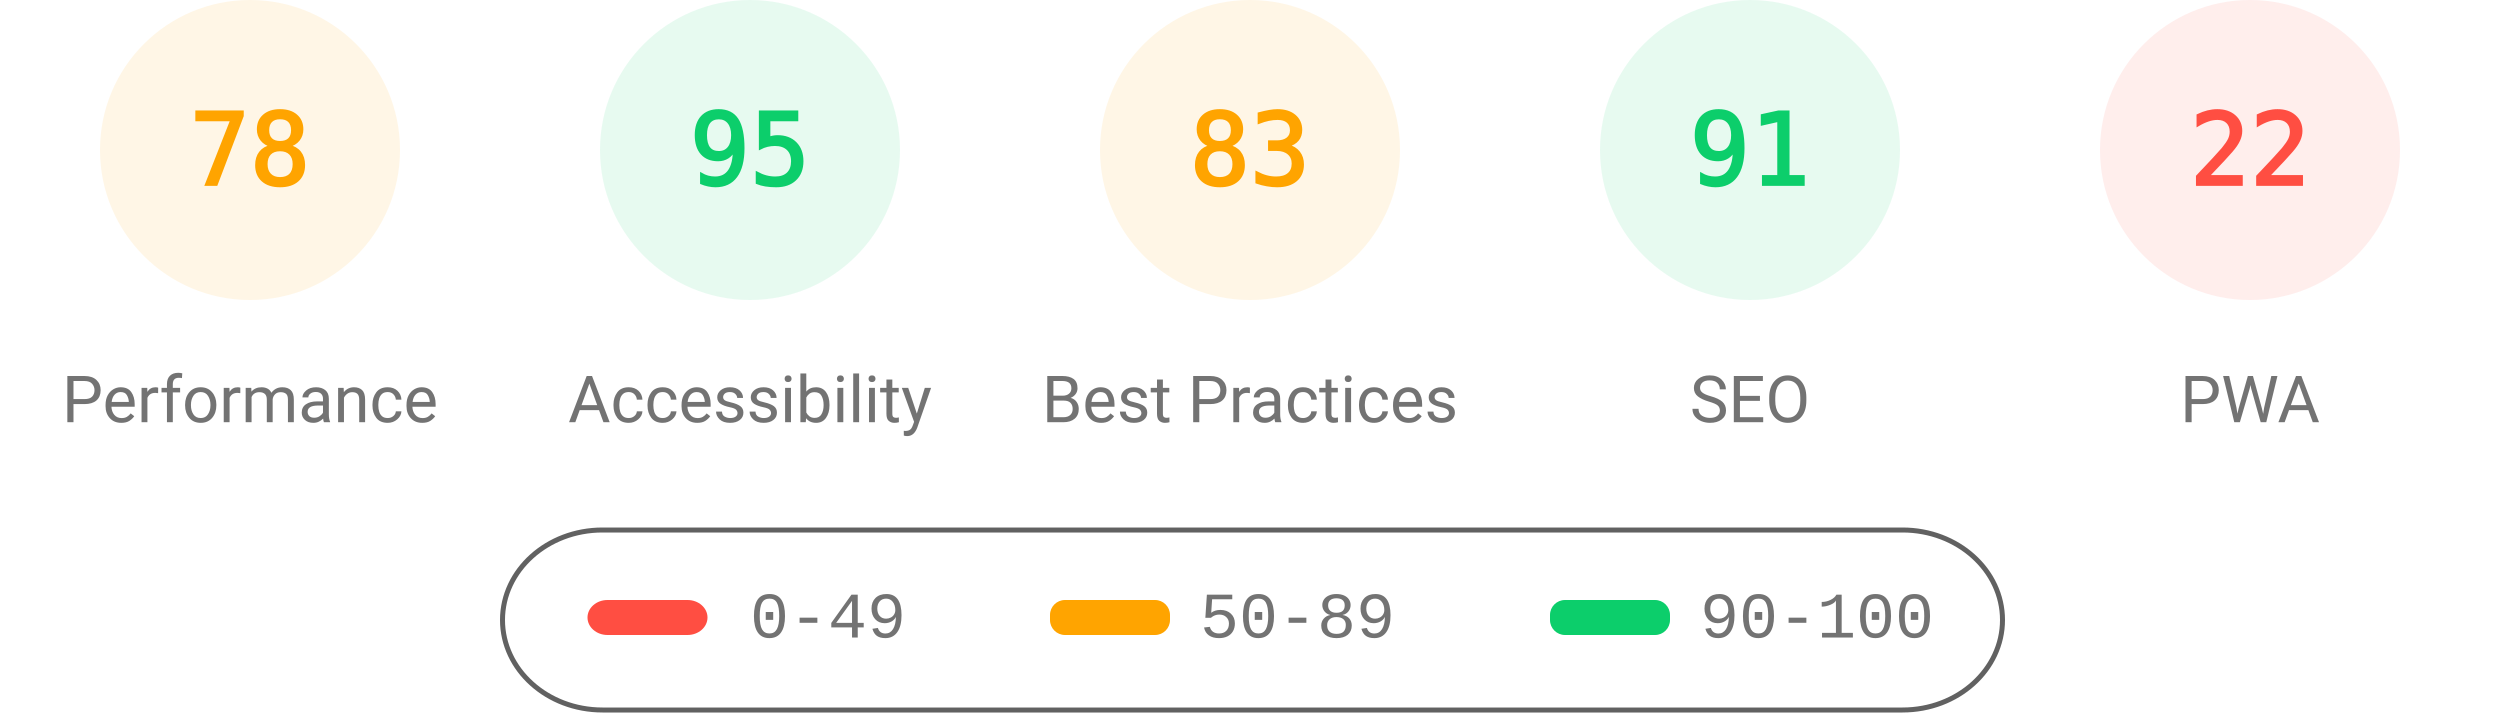
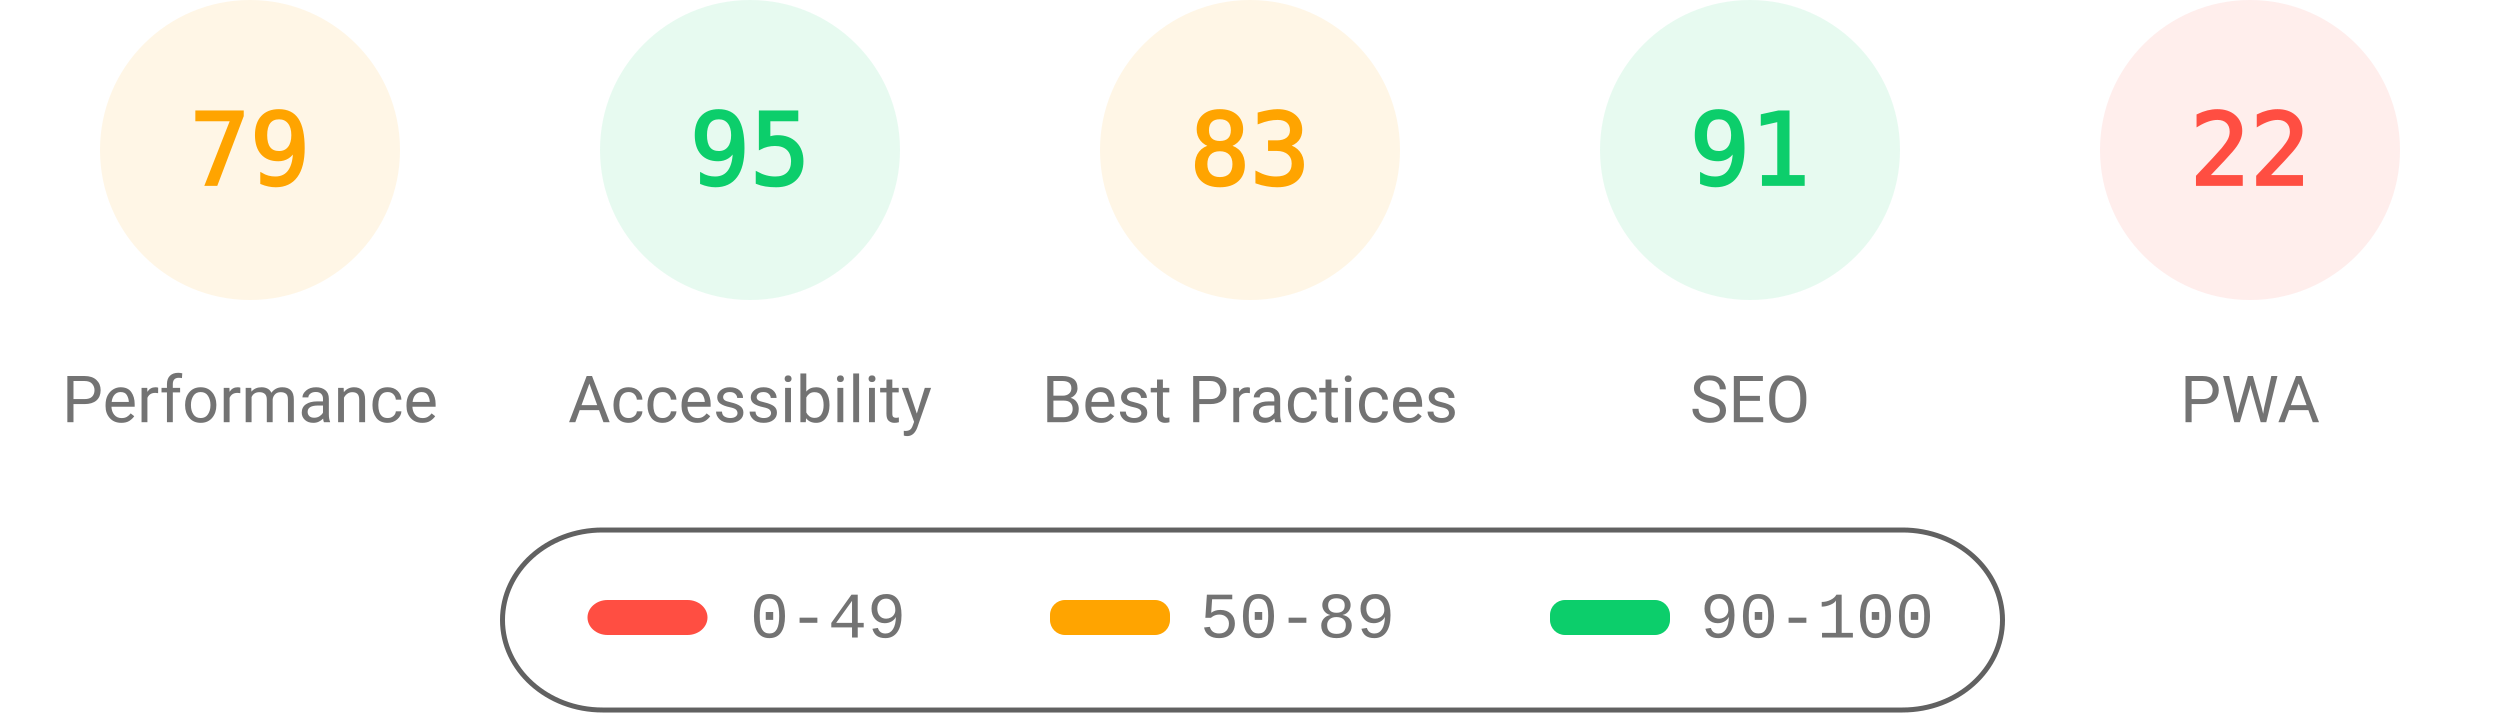
<svg xmlns="http://www.w3.org/2000/svg" fill="none" width="1000" height="285">
  <style>.gauge-base{opacity:.1}.gauge-arc{fill:none;animation-delay:250ms;stroke-linecap:round;transform:rotate(-90deg);transform-origin:100px 60px;animation:load-gauge 1s ease forwards}.guage-text{font-size:40px;font-family:monospace;text-align:center}.guage-red{color:#ff4e42;fill:#ff4e42;stroke:#ff4e42}.guage-orange{color:#ffa400;fill:#ffa400;stroke:#ffa400}.guage-green{color:#0cce6b;fill:#0cce6b;stroke:#0cce6b}.guage-undefined{color:#5c5c5c;fill:#5c5c5c;stroke:#5c5c5c}.guage-title{color:#737373;fill:#737373;stroke:none;font-size:26px;line-height:26px;font-family:Roboto,Halvetica,Arial,sans-serif}@keyframes load-gauge{from{stroke-dasharray:0 352.858}}</style>
  <svg class="guage-div guage-perf guage-orange" viewBox="0 0 200 200" width="200" height="200">
    <circle class="gauge-base" r="56" cx="100" cy="60" stroke-width="8" />
-     <circle class="gauge-arc guage-arc-1" r="56" cx="100" cy="60" stroke-width="8" style="stroke-dasharray:274.449,351.858" />
-     <text class="guage-text" x="100" y="60" alignment-baseline="central" dominant-baseline="central" text-anchor="middle">78</text>
+     <circle class="gauge-arc guage-arc-1" r="56" cx="100" cy="60" stroke-width="8" style="stroke-dasharray:277.968,351.858" />
+     <text class="guage-text" x="100" y="60" alignment-baseline="central" dominant-baseline="central" text-anchor="middle">79</text>
    <text class="guage-title" x="100" y="160" alignment-baseline="central" dominant-baseline="central" text-anchor="middle">Performance</text>
  </svg>
  <svg class="guage-div guage-acc guage-green" viewBox="0 0 200 200" width="200" height="200" x="200">
    <circle class="gauge-base" r="56" cx="100" cy="60" stroke-width="8" />
    <circle class="gauge-arc guage-arc-2" r="56" cx="100" cy="60" stroke-width="8" style="stroke-dasharray:334.265,351.858" />
    <text class="guage-text" x="100" y="60" alignment-baseline="central" dominant-baseline="central" text-anchor="middle">95</text>
    <text class="guage-title" x="100" y="160" alignment-baseline="central" dominant-baseline="central" text-anchor="middle">Accessibility</text>
  </svg>
  <svg class="guage-div guage-best guage-orange" viewBox="0 0 200 200" width="200" height="200" x="400">
    <circle class="gauge-base" r="56" cx="100" cy="60" stroke-width="8" />
    <circle class="gauge-arc guage-arc-3" r="56" cx="100" cy="60" stroke-width="8" style="stroke-dasharray:292.042,351.858" />
    <text class="guage-text" x="100" y="60" alignment-baseline="central" dominant-baseline="central" text-anchor="middle">83</text>
    <text class="guage-title" x="100" y="160" alignment-baseline="central" dominant-baseline="central" text-anchor="middle">Best Practices</text>
  </svg>
  <svg class="guage-div guage-seo guage-green" viewBox="0 0 200 200" width="200" height="200" x="600">
    <circle class="gauge-base" r="56" cx="100" cy="60" stroke-width="8" />
    <circle class="gauge-arc guage-arc-4" r="56" cx="100" cy="60" stroke-width="8" style="stroke-dasharray:320.191,351.858" />
    <text class="guage-text" x="100" y="60" alignment-baseline="central" dominant-baseline="central" text-anchor="middle">91</text>
    <text class="guage-title" x="100" y="160" alignment-baseline="central" dominant-baseline="central" text-anchor="middle">SEO</text>
  </svg>
  <svg class="guage-div guage-pwa guage-red" viewBox="0 0 200 200" width="200" height="200" x="800">
    <circle class="gauge-base" r="56" cx="100" cy="60" stroke-width="8" />
    <circle class="gauge-arc guage-arc-4" r="56" cx="100" cy="60" stroke-width="8" style="stroke-dasharray:77.409,351.858" />
    <text class="guage-text" x="100" y="60" alignment-baseline="central" dominant-baseline="central" text-anchor="middle">22</text>
    <text class="guage-title" x="100" y="160" alignment-baseline="central" dominant-baseline="central" text-anchor="middle">PWA</text>
  </svg>
  <svg width="604" height="76" x="200" y="210">
    <path fill="none" id="canvas_background" d="M-1-1h604v80H-1z" />
    <rect fill-opacity="0" stroke="#616161" stroke-width="2" rx="40" id="svg_2" height="72" width="600" y="2" x="1" fill="#000" />
    <rect stroke="#000" rx="8" id="svg_3" height="14" width="48" y="30" x="35" stroke-opacity="null" stroke-width="0" fill="#ff4e42" />
    <rect stroke="#000" rx="6" id="svg_4" height="14" width="48" y="30" x="220" stroke-opacity="null" stroke-width="0" fill="#ffa400" />
    <rect stroke="#000" rx="6" id="svg_5" height="14" width="48" y="30" x="420" stroke-opacity="null" stroke-width="0" fill="#0cce6b" />
    <text xml:space="preserve" text-anchor="start" font-family="'Courier New', Courier, monospace" font-size="26" id="svg_6" y="45" x="100" stroke-opacity="null" stroke-width="0" stroke="#000" fill="#737373">0-49</text>
    <text xml:space="preserve" text-anchor="start" font-family="'Courier New', Courier, monospace" font-size="26" id="svg_7" y="45" x="280" stroke-opacity="null" stroke-width="0" stroke="#000" fill="#737373">50-89</text>
    <text xml:space="preserve" text-anchor="start" font-family="'Courier New', Courier, monospace" font-size="26" id="svg_8" y="45" x="480" stroke-opacity="null" stroke-width="0" stroke="#000" fill="#737373">90-100</text>
  </svg>
</svg>
